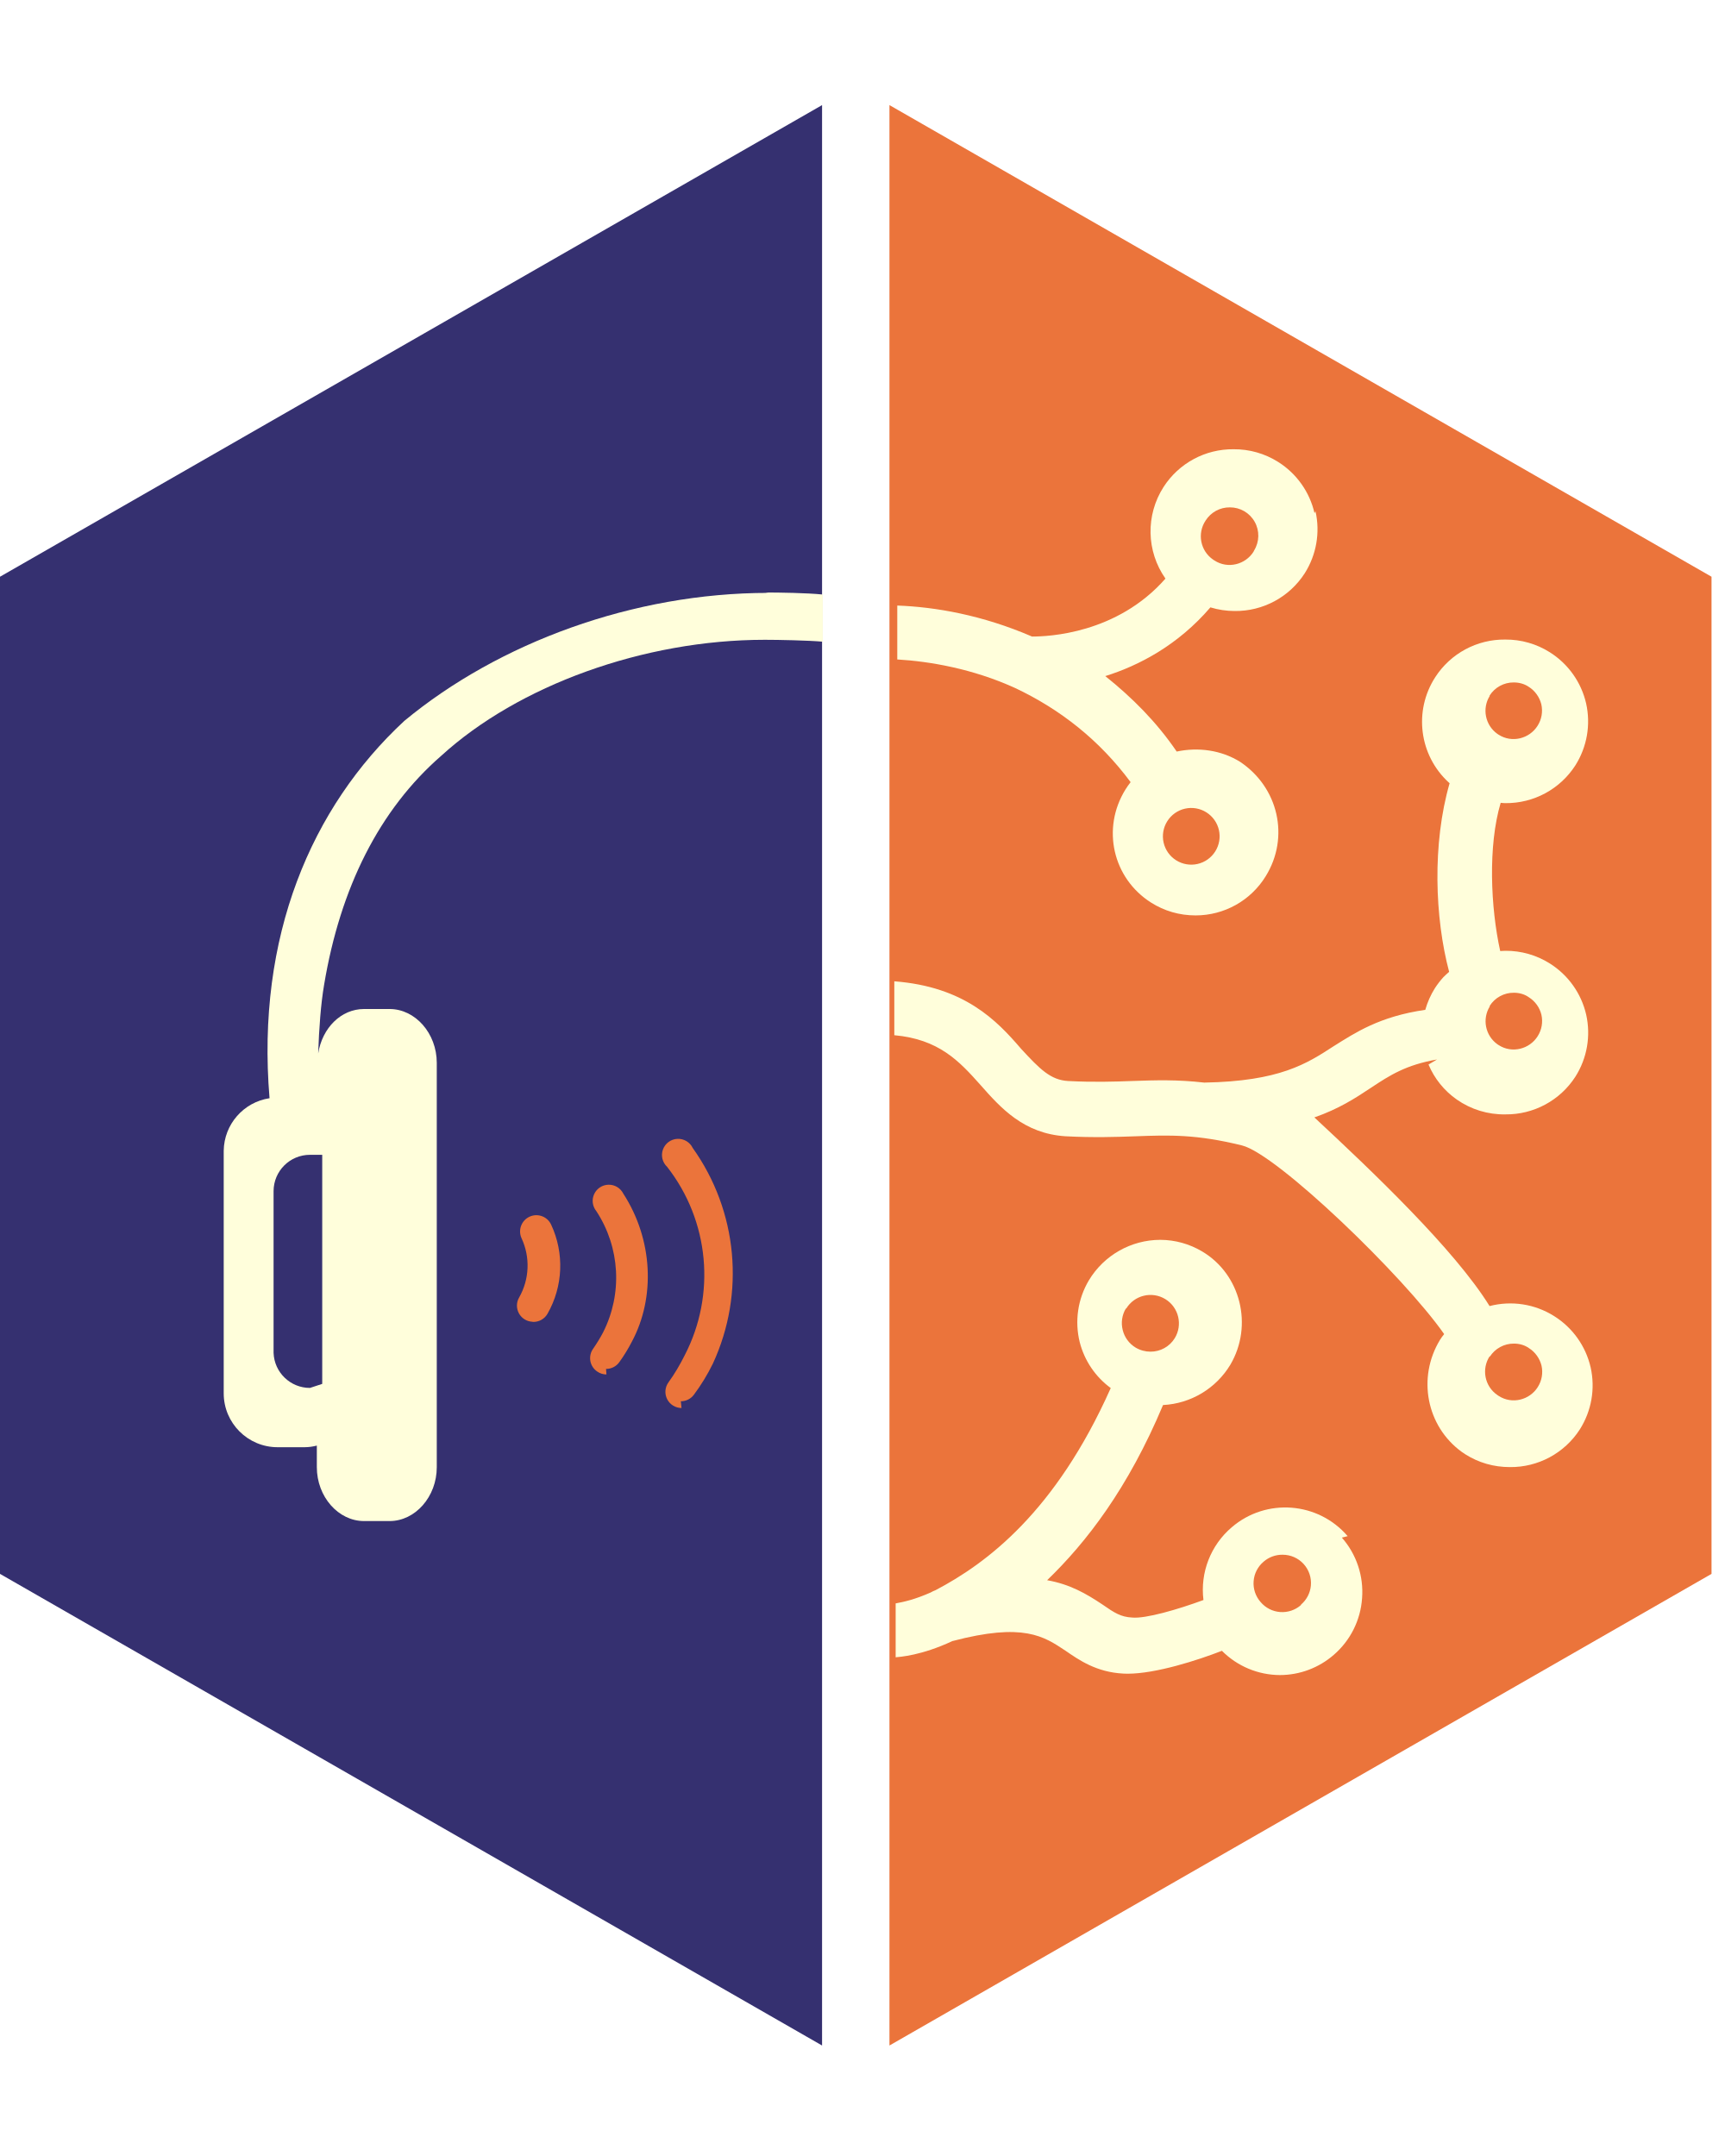
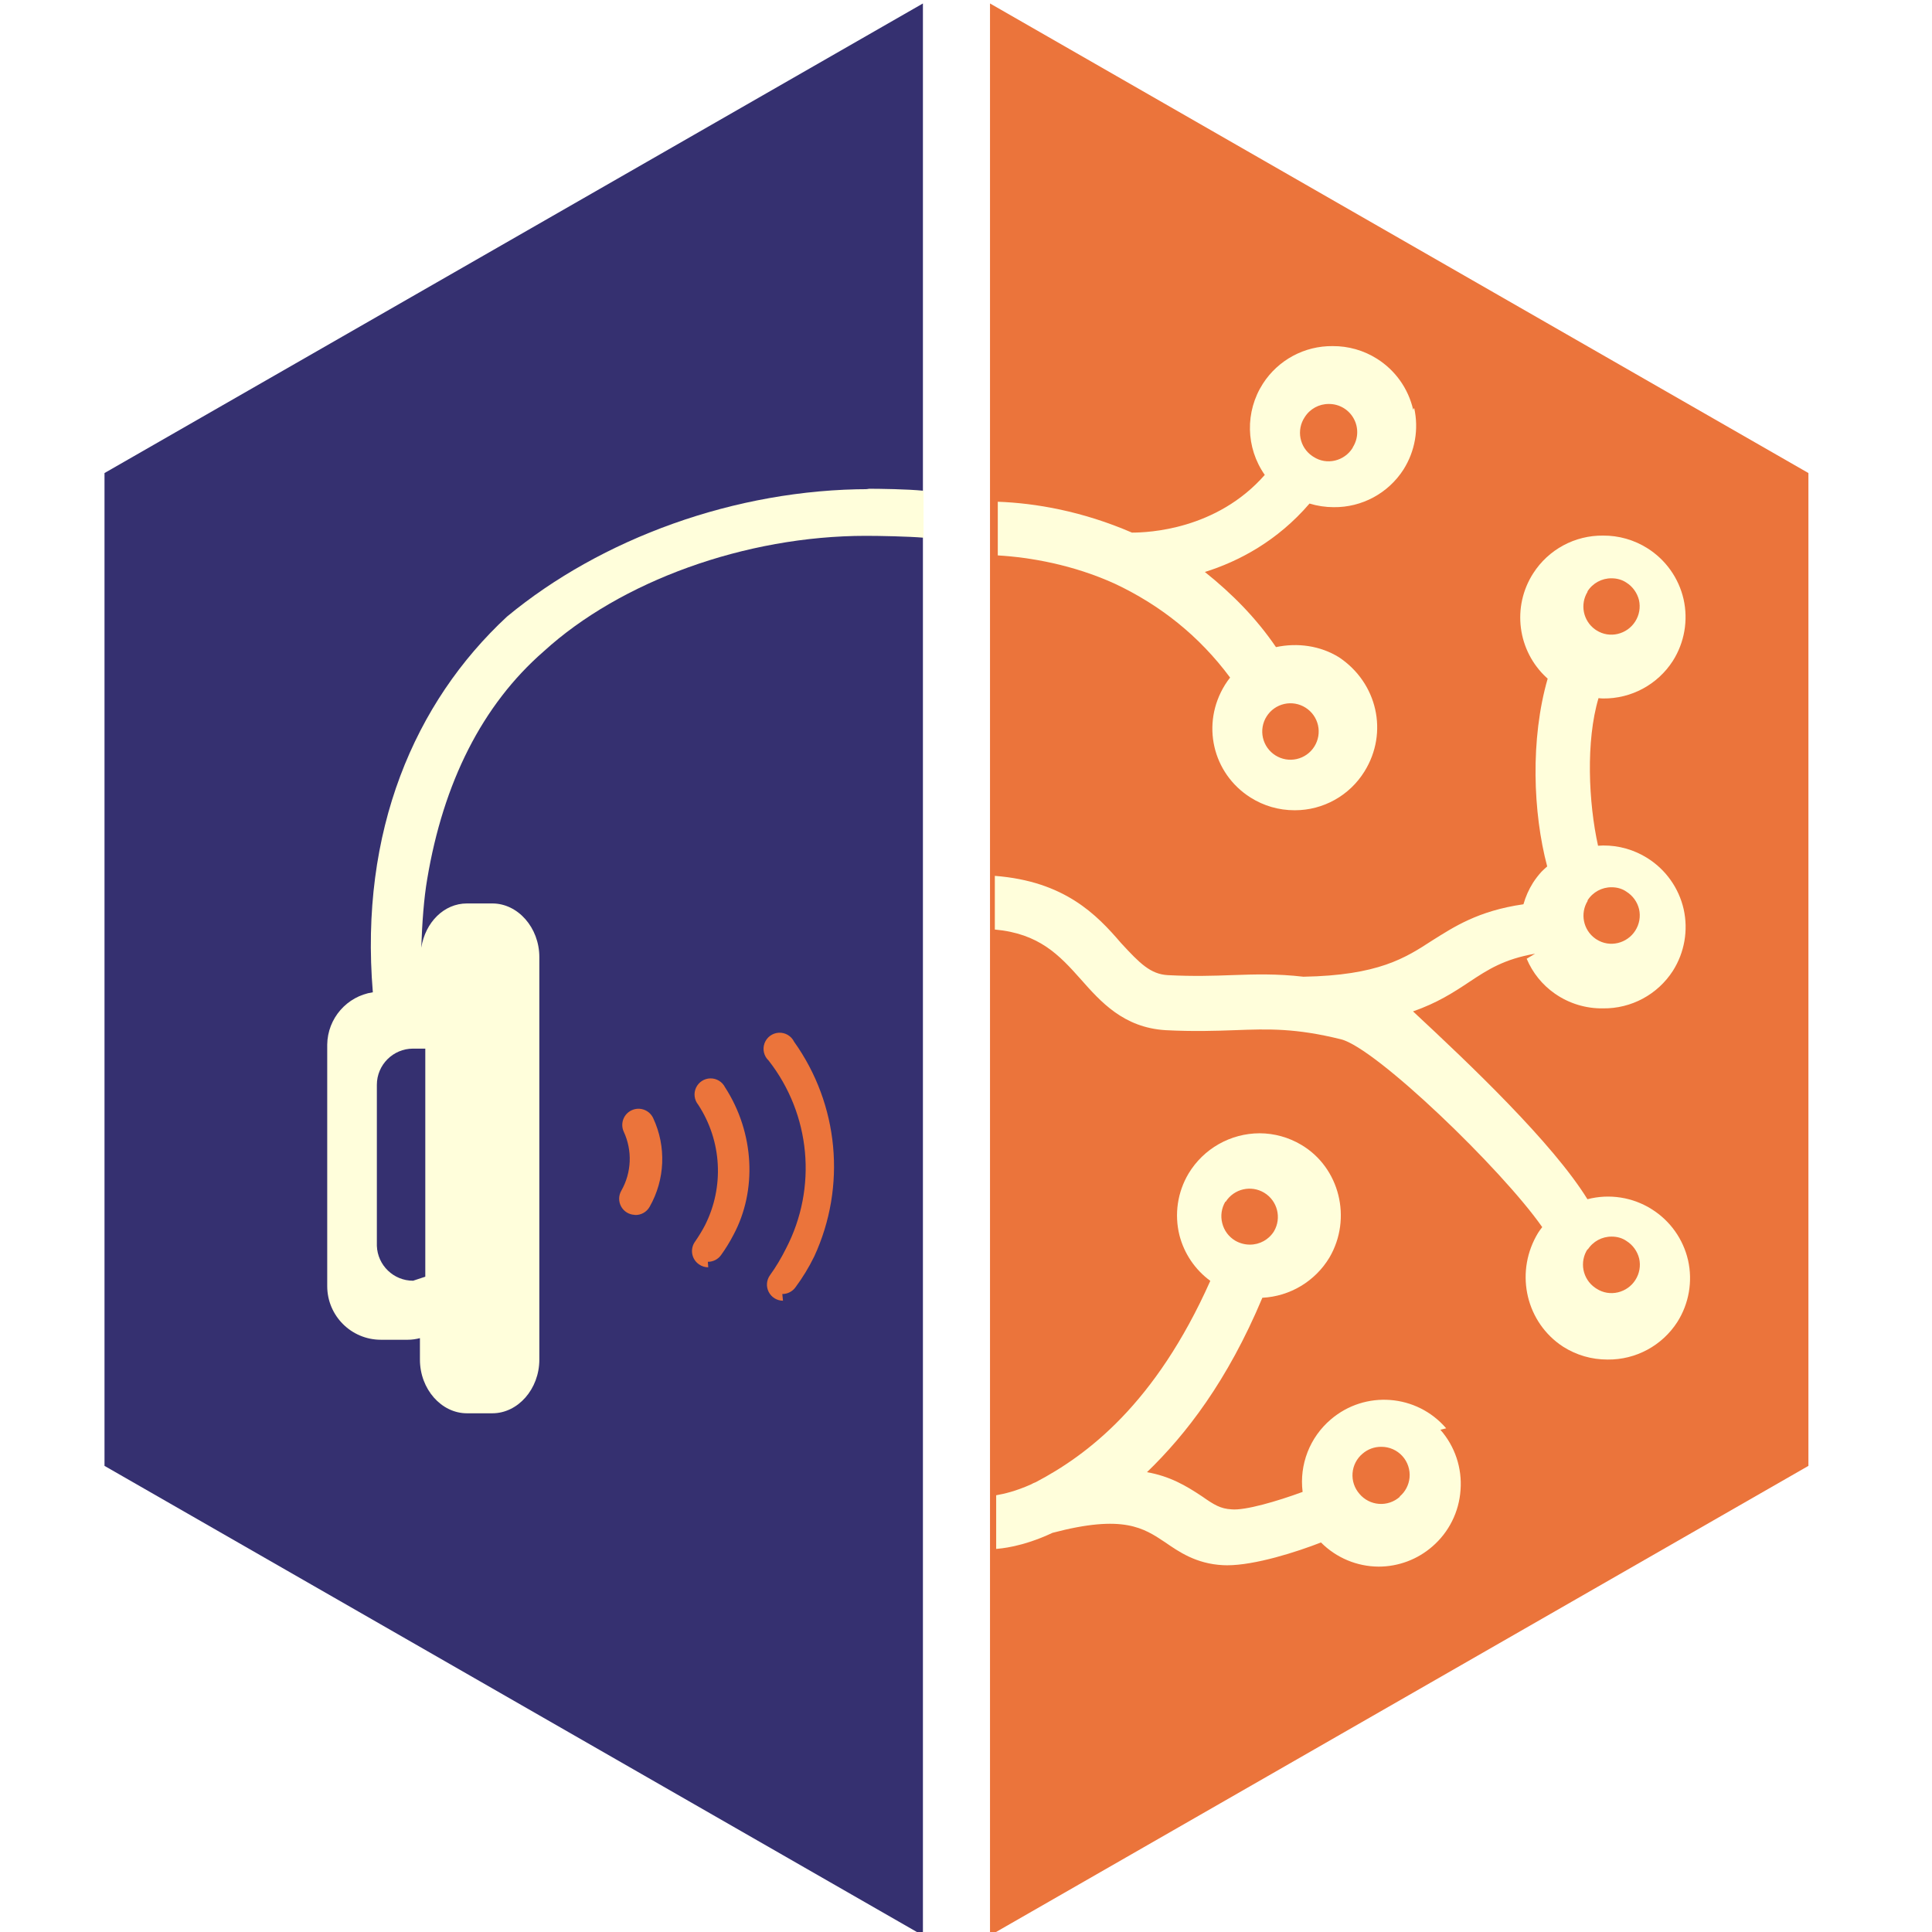
- <svg xmlns="http://www.w3.org/2000/svg" version="1.1" viewBox="9 0 128 160">
-   <path d="m75 7.8v144l61-35v-74z" fill="#eb743b" />
-   <path d="m70 7.8-61 35v74l61 35z" fill="#353070" />
-   <path d="m109 114a6.1 6.1 0 0 0-8.6-0.66 6.1 6.1 0 0 0-2.1 5.4c-1.9 0.7-4.3 1.4-5.3 1.3-0.82-0.043-1.3-0.34-2.2-0.97-1.2-0.8-2.4-1.5-4.1-1.8 2.9-2.8 6-6.8 8.6-13a6.2 6.2 0 0 0 5-3c1.7-2.9 0.77-6.7-2.1-8.4a6.1 6.1 0 0 0-3.1-0.86 6.2 6.2 0 0 0-5.3 3 6.1 6.1 0 0 0-0.68 4.6 6.1 6.1 0 0 0 2.3 3.4c-4.1 9.2-9.2 13-13 15a2 2 0 0 0-0.36 0.17c-1.2 0.53-2 0.7-2.6 0.81v4c0.28-0.03 1.9-0.12 4.2-1.2 5.3-1.4 6.8-0.35 8.4 0.71 1 0.69 2.3 1.6 4.3 1.7 0.099 6e-3 0.2 9e-3 0.31 9e-3 2.1 0 5.2-1 7-1.7a6.1 6.1 0 0 0 4.3 1.8 6.1 6.1 0 0 0 4-1.5 6.1 6.1 0 0 0 2.1-4.2 6.1 6.1 0 0 0-1.5-4.5m-16-17a2.1 2.1 0 0 1 3.6 2.2 2.1 2.1 0 0 1-1.8 1c-0.38 0-0.76-0.1-1.1-0.3a2.1 2.1 0 0 1-0.96-1.3 2.1 2.1 0 0 1 0.23-1.6m13 22a2.1 2.1 0 0 1-3-0.22 2.1 2.1 0 0 1 0.23-3 2.1 2.1 0 0 1 1.4-0.51 2.1 2.1 0 0 1 2.1 2.3 2.1 2.1 0 0 1-0.73 1.4m1-81a6.1 6.1 0 0 0-2.7-3.8 6.1 6.1 0 0 0-3.3-0.94 6.1 6.1 0 0 0-5.2 2.8 6.1 6.1 0 0 0 0.14 6.8c-3.6 4.1-8.7 4.3-9.9 4.3-3.7-1.6-7.2-2.2-10-2.3v4c2.4 0.14 5.6 0.69 8.7 2.1 5e-3 2e-3 0.01 2e-3 0.015 5e-3 3.4 1.6 6.3 3.9 8.6 7a6.4 6.4 0 0 0-0.38 0.54c-1.8 2.9-0.94 6.6 1.9 8.4 0.98 0.62 2.1 0.95 3.3 0.95a6.1 6.1 0 0 0 5.2-2.9c1.8-2.9 0.95-6.6-1.9-8.5-1.4-0.87-3.1-1.1-4.7-0.76-1.5-2.2-3.3-4-5.3-5.6 2.5-0.78 5.4-2.3 7.8-5.1a6.2 6.2 0 0 0 1.8 0.27 6.1 6.1 0 0 0 5.2-2.8 6.1 6.1 0 0 0 0.8-4.6m-11 23a2.1 2.1 0 0 1 2.9-0.66 2.1 2.1 0 0 1 0.66 2.9 2.1 2.1 0 0 1-2.9 0.66 2.1 2.1 0 0 1-0.66-2.9m6.4-20c-0.6 0.95-1.9 1.3-2.9 0.65l-0.096-0.062a2.1 2.1 0 0 1-0.56-2.9 2.1 2.1 0 0 1 1.8-0.98 2.1 2.1 0 0 1 1.8 3.2" fill="#fffedb" />
-   <path d="m115 79a6 6 0 0 0 2.1 2.6 6.1 6.1 0 0 0 3.6 1.1 6.1 6.1 0 0 0 5.2-2.8 6.1 6.1 0 0 0 0.8-4.6 6.1 6.1 0 0 0-2.7-3.8 6.1 6.1 0 0 0-3.3-0.94c-0.12 0-0.25 8e-3 -0.38 0.018-0.71-3.2-0.92-7.8 0.035-11 0.11 0.011 0.22 0.024 0.34 0.024a6.1 6.1 0 0 0 5.2-2.8 6.1 6.1 0 0 0 0.8-4.6 6.1 6.1 0 0 0-2.7-3.8 6.1 6.1 0 0 0-3.3-0.94 6.1 6.1 0 0 0-5.2 2.8 6.1 6.1 0 0 0 1 7.8c0.021 0.02 0.048 0.037 0.071 0.059-1.3 4.5-1.1 10-0.036 14-0.14 0.13-0.29 0.25-0.43 0.4a6.3 6.3 0 0 0-0.63 0.82 6.2 6.2 0 0 0-0.71 1.6c-3.4 0.49-5.2 1.7-6.8 2.7-2 1.3-4 2.6-9.6 2.7-2-0.23-3.6-0.18-5.3-0.12-1.4 0.052-2.9 0.1-4.8 3e-3 -1.3-0.071-2.1-0.88-3.5-2.4-1.8-2.1-4.2-4.6-9.4-5v4c3.3 0.3 4.8 1.9 6.4 3.7 1.5 1.7 3.2 3.6 6.3 3.8 2.1 0.11 3.8 0.052 5.2 1e-3 2.5-0.092 4.5-0.16 7.9 0.68 2.6 0.64 12 9.7 15 14-0.11 0.14-0.22 0.28-0.31 0.43-1.7 2.8-1 6.4 1.6 8.3 0.072 0.052 0.15 0.1 0.28 0.19 0.98 0.62 2.1 0.95 3.3 0.95a6.1 6.1 0 0 0 5.2-2.8 6.1 6.1 0 0 0 0.8-4.6 6.1 6.1 0 0 0-2.7-3.8 6.1 6.1 0 0 0-4.8-0.75c-2.6-4.2-8.7-10-13-14 1.8-0.63 3-1.4 4.2-2.2 1.4-0.93 2.6-1.7 4.9-2.1m3.9-27a2.1 2.1 0 0 1 1.8-0.98c0.4 0 0.79 0.11 1.1 0.32 0.48 0.3 0.81 0.78 0.94 1.3a2.1 2.1 0 0 1-0.28 1.6c-0.6 0.95-1.9 1.3-2.9 0.65l-0.093-0.062a2.1 2.1 0 0 1-0.56-2.8m0 23a2.1 2.1 0 0 1 1.8-0.98c0.4 0 0.79 0.11 1.1 0.33 0.48 0.3 0.81 0.77 0.94 1.3a2.1 2.1 0 0 1-0.28 1.6c-0.6 0.95-1.9 1.3-2.9 0.65l-0.093-0.062a2.1 2.1 0 0 1-0.56-2.8m0 26a2.1 2.1 0 0 1 1.8-0.98c0.4 0 0.79 0.11 1.1 0.33 0.48 0.3 0.81 0.78 0.94 1.3a2.1 2.1 0 0 1-0.28 1.6c-0.6 0.95-1.9 1.3-2.9 0.65l-0.093-0.062a2.1 2.1 0 0 1-0.56-2.9" fill="#fffedb" />
-   <path d="m54 102c-0.24 0-0.48-0.072-0.69-0.22a1.2 1.2 0 0 1-0.29-1.7c0.27-0.39 0.52-0.8 0.73-1.2a9 9 0 0 0-0.5-9 1.2 1.2 0 1 1 2-1.3c2.2 3.4 2.4 7.7 0.63 11a12 12 0 0 1-0.92 1.5 1.2 1.2 0 0 1-0.99 0.51m5.6 2.9a1.2 1.2 0 0 1-0.97-1.9c0.45-0.62 0.85-1.3 1.2-2a13 13 0 0 0-1.3-14 1.2 1.2 0 1 1 1.9-1.4 16 16 0 0 1 1.5 16c-0.4 0.82-0.88 1.6-1.4 2.3a1.2 1.2 0 0 1-0.98 0.5m-11-5.9a1.2 1.2 0 0 1-1-1.8 4.8 4.8 0 0 0 0.18-4.4 1.2 1.2 0 0 1 2.2-1 7.2 7.2 0 0 1-0.27 6.6 1.2 1.2 0 0 1-1.1 0.61" fill="#eb743b" />
-   <path d="m66 44c-10 0-20 3.7-27 9.5-6.9 6.4-11 16-10 28a4 4 0 0 0-3.4 3.9v18a4 4 0 0 0 4 4h2c0.32 0 0.62-0.047 0.91-0.12v1.6c0 2.2 1.6 4 3.5 4h1.9c1.9 0 3.5-1.8 3.5-4v-30c0-2.2-1.6-4-3.5-4h-1.9c-1.7 0-3.1 1.4-3.4 3.3 0.065-1.9 0.2-3.7 0.44-5.1 1.2-7.2 4.1-13 8.7-17 5.7-5.2 15-8.6 24-8.6 1 0 3.2 0.043 4.3 0.14v-3.5c-1.2-0.12-3.2-0.15-4.3-0.15zm-34 59a2.7 2.7 0 0 1-2.7-2.6v-12a2.7 2.7 0 0 1 2.7-2.7h0.91v17z" fill="#fffedb" />
+ <svg xmlns="http://www.w3.org/2000/svg" version="1.1" viewBox="9 0 144 144" id="svg6" width="144" height="144">
+   <defs id="defs6" />
+   <path d="M 82.789,0.258 V 144.258 l 61,-35 V 35.258 Z" fill="#eb743b" id="path1" />
+   <path d="m 77.789,0.258 -61,35 v 74 l 61,35 z" fill="#353070" id="path2" />
+   <path d="m 116.789,106.458 a 6.1,6.1 0 0 0 -8.6,-0.66 6.1,6.1 0 0 0 -2.1,5.4 c -1.9,0.7 -4.3,1.4 -5.3,1.3 -0.82,-0.043 -1.3,-0.34 -2.2,-0.97 -1.2,-0.8 -2.4,-1.5 -4.1,-1.8 2.9,-2.8 6,-6.8 8.6,-13 a 6.2,6.2 0 0 0 5,-3 c 1.7,-2.9 0.77,-6.7 -2.1,-8.4 a 6.1,6.1 0 0 0 -3.1,-0.86 6.2,6.2 0 0 0 -5.3,3 6.1,6.1 0 0 0 -0.68,4.6 6.1,6.1 0 0 0 2.3,3.4 c -4.1,9.2 -9.2,13 -13,15 a 2,2 0 0 0 -0.36,0.17 c -1.2,0.53 -2,0.7 -2.6,0.81 v 4 c 0.28,-0.03 1.9,-0.12 4.2,-1.2 5.3,-1.4 6.8,-0.35 8.4,0.71 1,0.69 2.3,1.6 4.3,1.7 0.099,0.006 0.2,0.009 0.31,0.009 2.1,0 5.2,-1 7,-1.7 a 6.1,6.1 0 0 0 4.3,1.8 6.1,6.1 0 0 0 4,-1.5 6.1,6.1 0 0 0 2.1,-4.2 6.1,6.1 0 0 0 -1.5,-4.5 m -16,-17 a 2.11,2.11 0 0 1 3.6,2.2 2.1,2.1 0 0 1 -1.8,1 c -0.38,0 -0.76,-0.1 -1.1,-0.3 a 2.1,2.1 0 0 1 -0.96,-1.3 2.1,2.1 0 0 1 0.23,-1.6 m 13,22 a 2.1,2.1 0 0 1 -3,-0.22 2.1,2.1 0 0 1 0.23,-3 2.1,2.1 0 0 1 1.4,-0.51 2.1,2.1 0 0 1 2.1,2.3 2.1,2.1 0 0 1 -0.73,1.4 m 1,-81 a 6.1,6.1 0 0 0 -2.7,-3.8 6.1,6.1 0 0 0 -3.3,-0.94 6.1,6.1 0 0 0 -5.2,2.8 6.1,6.1 0 0 0 0.14,6.8 c -3.6,4.1 -8.7,4.3 -9.9,4.3 -3.7,-1.6 -7.2,-2.2 -10,-2.3 v 4 c 2.4,0.14 5.6,0.69 8.7,2.1 0.005,0.002 0.01,0.002 0.015,0.005 3.4,1.6 6.3,3.9 8.6,7 a 6.4,6.4 0 0 0 -0.38,0.54 c -1.8,2.9 -0.94,6.6 1.9,8.4 0.98,0.62 2.1,0.95 3.3,0.95 a 6.1,6.1 0 0 0 5.2,-2.9 c 1.8,-2.9 0.95,-6.6 -1.9,-8.5 -1.4,-0.87 -3.1,-1.1 -4.7,-0.76 -1.5,-2.2 -3.3,-4 -5.3,-5.6 2.5,-0.78 5.4,-2.3 7.8,-5.1 a 6.2,6.2 0 0 0 1.8,0.27 6.1,6.1 0 0 0 5.2,-2.8 6.1,6.1 0 0 0 0.8,-4.6 m -11,23 a 2.1,2.1 0 0 1 2.9,-0.66 2.1,2.1 0 0 1 0.66,2.9 2.1,2.1 0 0 1 -2.9,0.66 2.1,2.1 0 0 1 -0.66,-2.9 m 6.4,-20 c -0.6,0.95 -1.9,1.3 -2.9,0.65 l -0.096,-0.062 a 2.1,2.1 0 0 1 -0.56,-2.9 2.1,2.1 0 0 1 1.8,-0.98 2.1,2.1 0 0 1 1.8,3.2" fill="#fffedb" id="path3" />
+   <path d="m 122.789,71.458 a 6,6 0 0 0 2.1,2.6 6.1,6.1 0 0 0 3.6,1.1 6.1,6.1 0 0 0 5.2,-2.8 6.1,6.1 0 0 0 0.8,-4.6 6.1,6.1 0 0 0 -2.7,-3.8 6.1,6.1 0 0 0 -3.3,-0.94 c -0.12,0 -0.25,0.008 -0.38,0.018 -0.71,-3.2 -0.92,-7.8 0.035,-11 0.11,0.011 0.22,0.024 0.34,0.024 a 6.1,6.1 0 0 0 5.2,-2.8 6.1,6.1 0 0 0 0.8,-4.6 6.1,6.1 0 0 0 -2.7,-3.8 6.1,6.1 0 0 0 -3.3,-0.94 6.1,6.1 0 0 0 -5.2,2.8 6.1,6.1 0 0 0 1,7.8 c 0.021,0.02 0.048,0.037 0.071,0.059 -1.3,4.5 -1.1,10 -0.036,14 -0.14,0.13 -0.29,0.25 -0.43,0.4 a 6.3,6.3 0 0 0 -0.63,0.82 6.2,6.2 0 0 0 -0.71,1.6 c -3.4,0.49 -5.2,1.7 -6.8,2.7 -2,1.3 -4,2.6 -9.6,2.7 -2,-0.23 -3.6,-0.18 -5.3,-0.12 -1.4,0.052 -2.9,0.1 -4.8,0.003 -1.3,-0.071 -2.1,-0.88 -3.5,-2.4 -1.8,-2.1 -4.2,-4.6 -9.4,-5 v 4 c 3.3,0.3 4.8,1.9 6.4,3.7 1.5,1.7 3.2,3.6 6.3,3.8 2.1,0.11 3.8,0.052 5.2,10e-4 2.5,-0.092 4.5,-0.16 7.9,0.68 2.6,0.64 12,9.7 15,14 -0.11,0.14 -0.22,0.28 -0.31,0.43 -1.7,2.8 -1,6.4 1.6,8.3 0.072,0.052 0.15,0.1 0.28,0.19 0.98,0.62 2.1,0.95 3.3,0.95 a 6.1,6.1 0 0 0 5.2,-2.8 6.1,6.1 0 0 0 0.8,-4.6 6.1,6.1 0 0 0 -2.7,-3.8 6.1,6.1 0 0 0 -4.8,-0.75 c -2.6,-4.2 -8.7,-10 -13,-14 1.8,-0.63 3,-1.4 4.2,-2.2 1.4,-0.93 2.6,-1.7 4.9,-2.1 m 3.9,-27 a 2.1,2.1 0 0 1 1.8,-0.98 c 0.4,0 0.79,0.11 1.1,0.32 0.48,0.3 0.81,0.78 0.94,1.3 a 2.1,2.1 0 0 1 -0.28,1.6 c -0.6,0.95 -1.9,1.3 -2.9,0.65 l -0.093,-0.062 a 2.1,2.1 0 0 1 -0.56,-2.8 m 0,23 a 2.1,2.1 0 0 1 1.8,-0.98 c 0.4,0 0.79,0.11 1.1,0.33 0.48,0.3 0.81,0.77 0.94,1.3 a 2.1,2.1 0 0 1 -0.28,1.6 c -0.6,0.95 -1.9,1.3 -2.9,0.65 l -0.093,-0.062 a 2.1,2.1 0 0 1 -0.56,-2.8 m 0,26 a 2.1,2.1 0 0 1 1.8,-0.98 c 0.4,0 0.79,0.11 1.1,0.33 0.48,0.3 0.81,0.78 0.94,1.3 a 2.1,2.1 0 0 1 -0.28,1.6 c -0.6,0.95 -1.9,1.3 -2.9,0.65 l -0.093,-0.062 a 2.1,2.1 0 0 1 -0.56,-2.9" fill="#fffedb" id="path4" />
+   <path d="m 61.789,94.458 c -0.24,0 -0.48,-0.072 -0.69,-0.22 a 1.2,1.2 0 0 1 -0.29,-1.7 c 0.27,-0.39 0.52,-0.8 0.73,-1.2 a 9,9 0 0 0 -0.5,-9 1.2,1.2 0 1 1 2,-1.3 c 2.2,3.4 2.4,7.7 0.63,11 a 12,12 0 0 1 -0.92,1.5 1.2,1.2 0 0 1 -0.99,0.51 m 5.6,2.9 a 1.2,1.2 0 0 1 -0.97,-1.9 c 0.45,-0.62 0.85,-1.3 1.2,-2 a 13,13 0 0 0 -1.3,-14 1.2,1.2 0 1 1 1.9,-1.4 16,16 0 0 1 1.5,16 c -0.4,0.82 -0.88,1.6 -1.4,2.3 a 1.2,1.2 0 0 1 -0.98,0.5 m -11,-5.9 a 1.2,1.2 0 0 1 -1,-1.8 4.8,4.8 0 0 0 0.18,-4.4 1.208,1.208 0 0 1 2.2,-1 7.2,7.2 0 0 1 -0.27,6.6 1.2,1.2 0 0 1 -1.1,0.61" fill="#eb743b" id="path5" />
+   <path d="m 73.789,36.458 c -10,0 -20,3.7 -27,9.5 -6.9,6.4 -11,16 -10,28 a 4,4 0 0 0 -3.4,3.9 v 18 a 4,4 0 0 0 4,4 h 2 c 0.32,0 0.62,-0.047 0.91,-0.12 v 1.6 c 0,2.2 1.6,4 3.5,4 h 1.9 c 1.9,0 3.5,-1.8 3.5,-4 V 71.338 c 0,-2.2 -1.6,-4 -3.5,-4 h -1.9 c -1.7,0 -3.1,1.4 -3.4,3.3 0.065,-1.9 0.2,-3.7 0.44,-5.1 1.2,-7.2 4.1,-13 8.7,-17 5.7,-5.2 15,-8.6 24,-8.6 1,0 3.2,0.043 4.3,0.14 v -3.5 c -1.2,-0.12 -3.2,-0.15 -4.3,-0.15 z m -34,59 a 2.7,2.7 0 0 1 -2.7,-2.6 v -12 a 2.7,2.7 0 0 1 2.7,-2.7 h 0.91 v 17 z" fill="#fffedb" id="path6" />
</svg>
